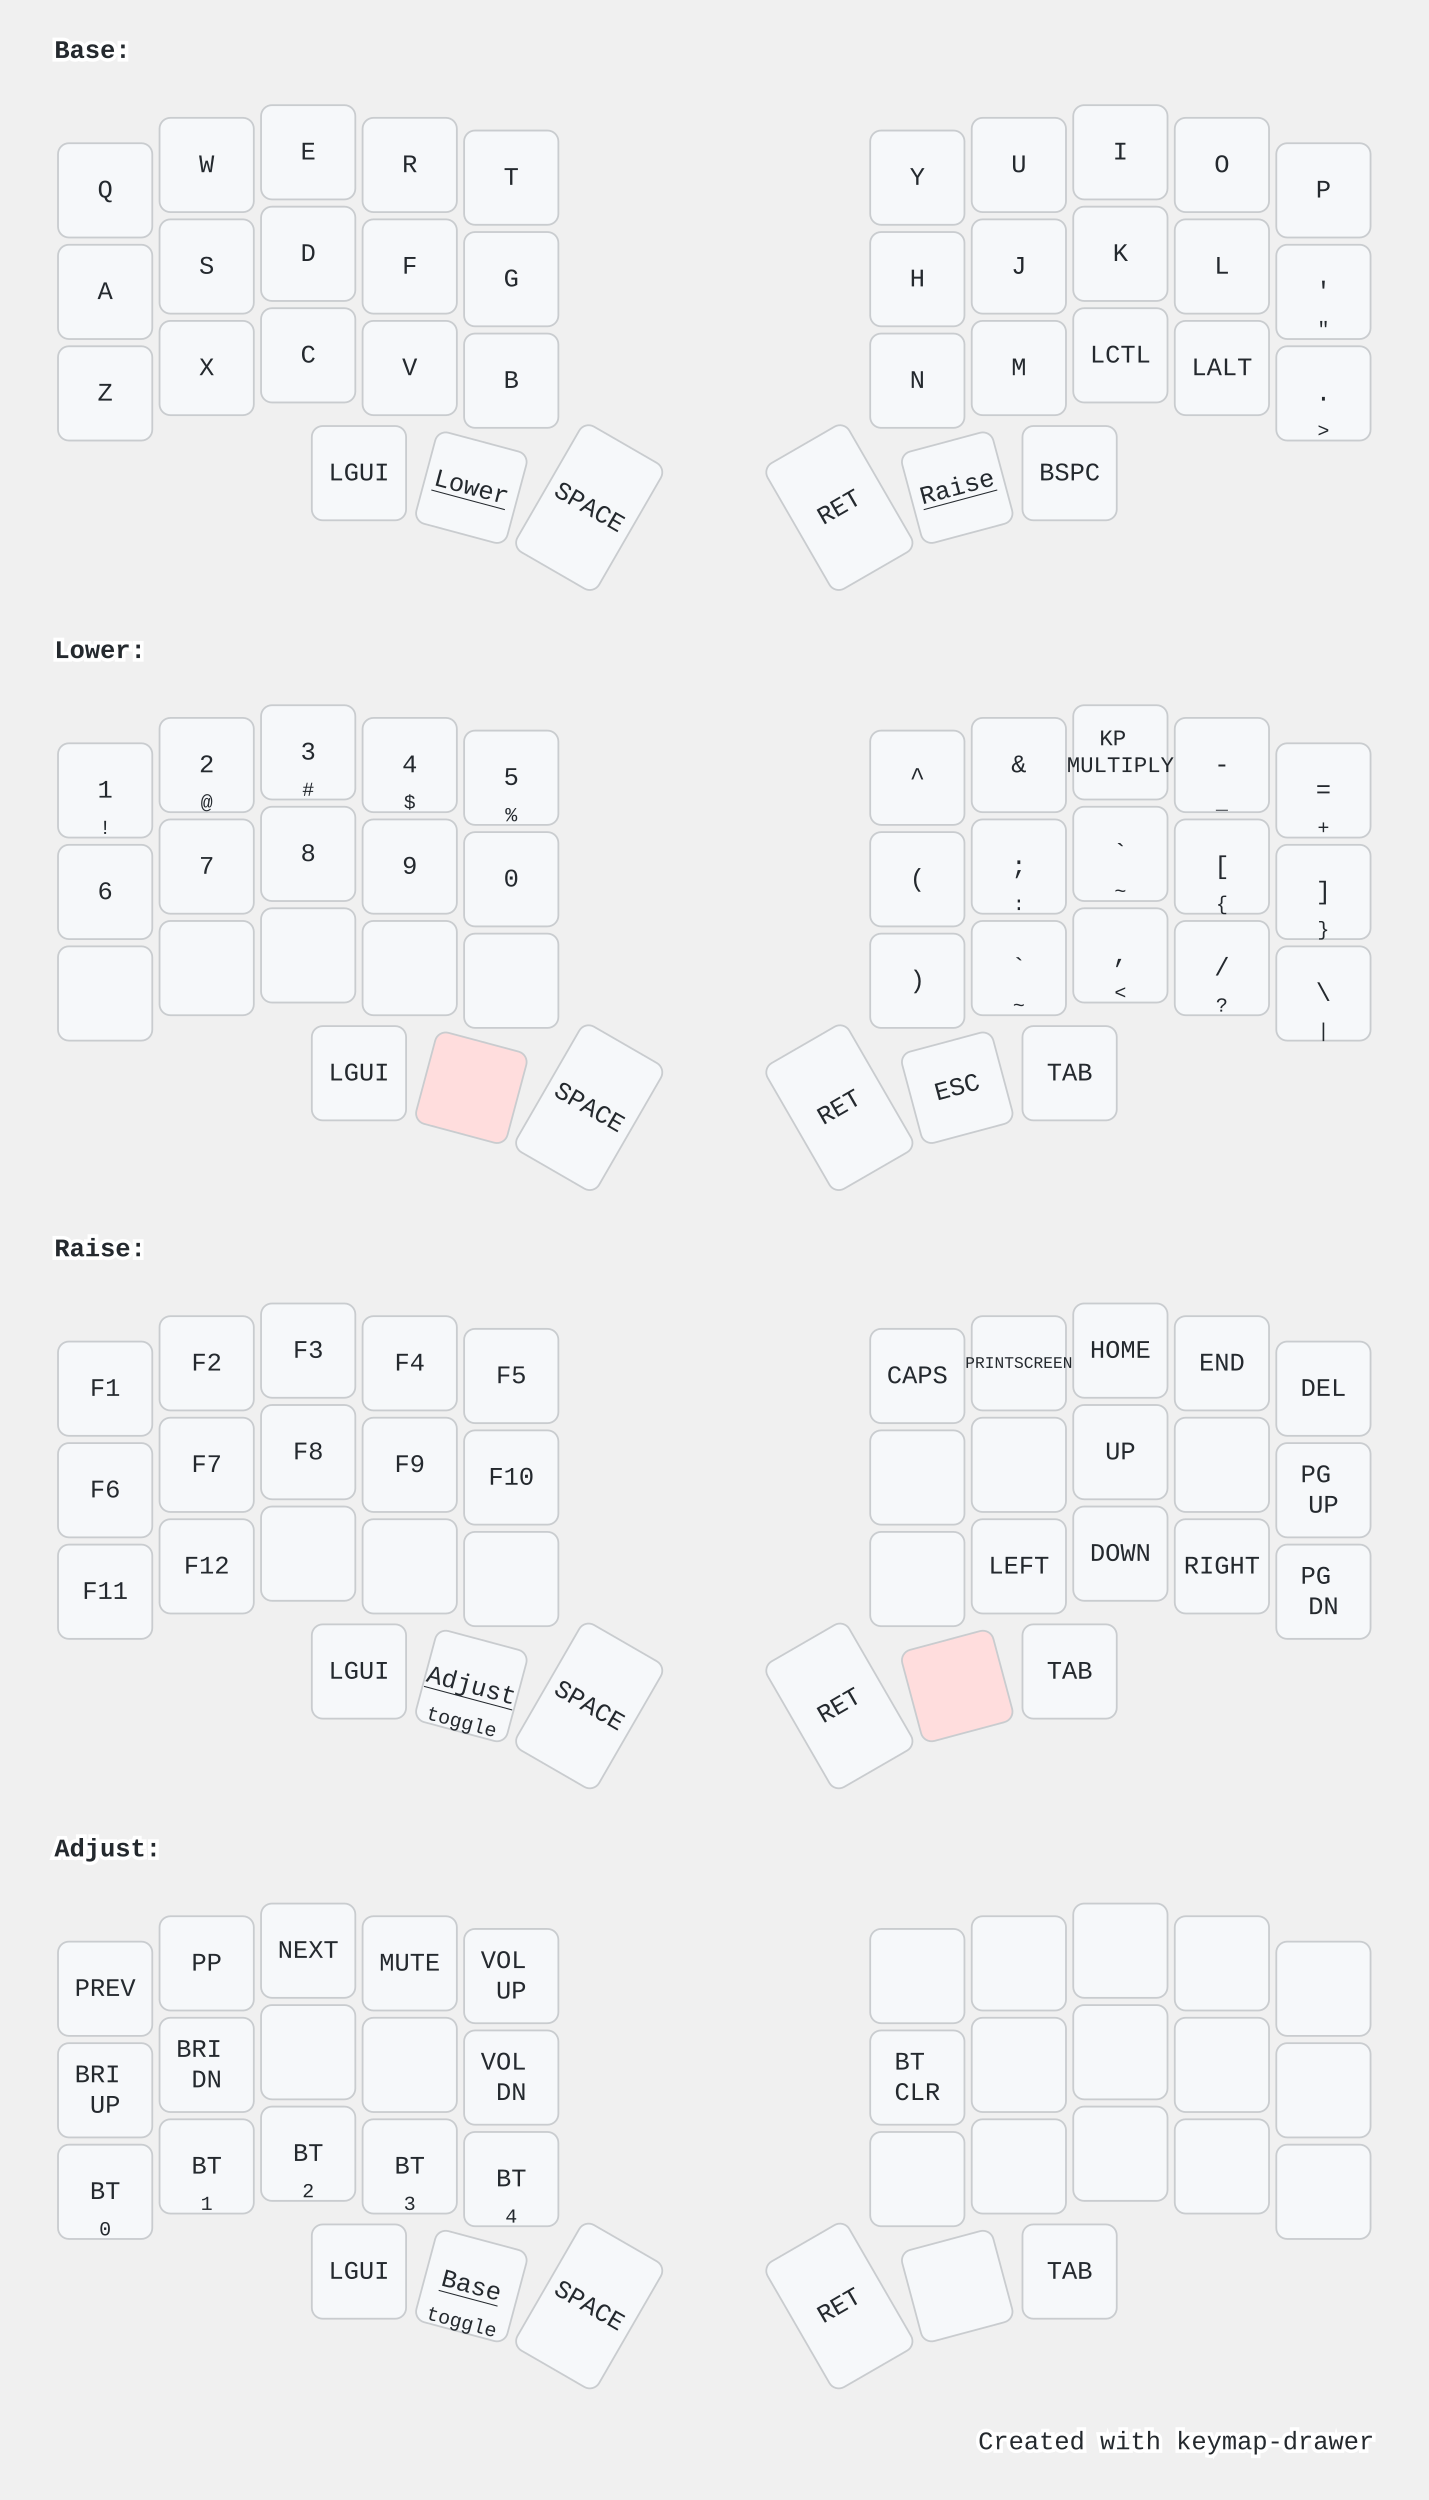
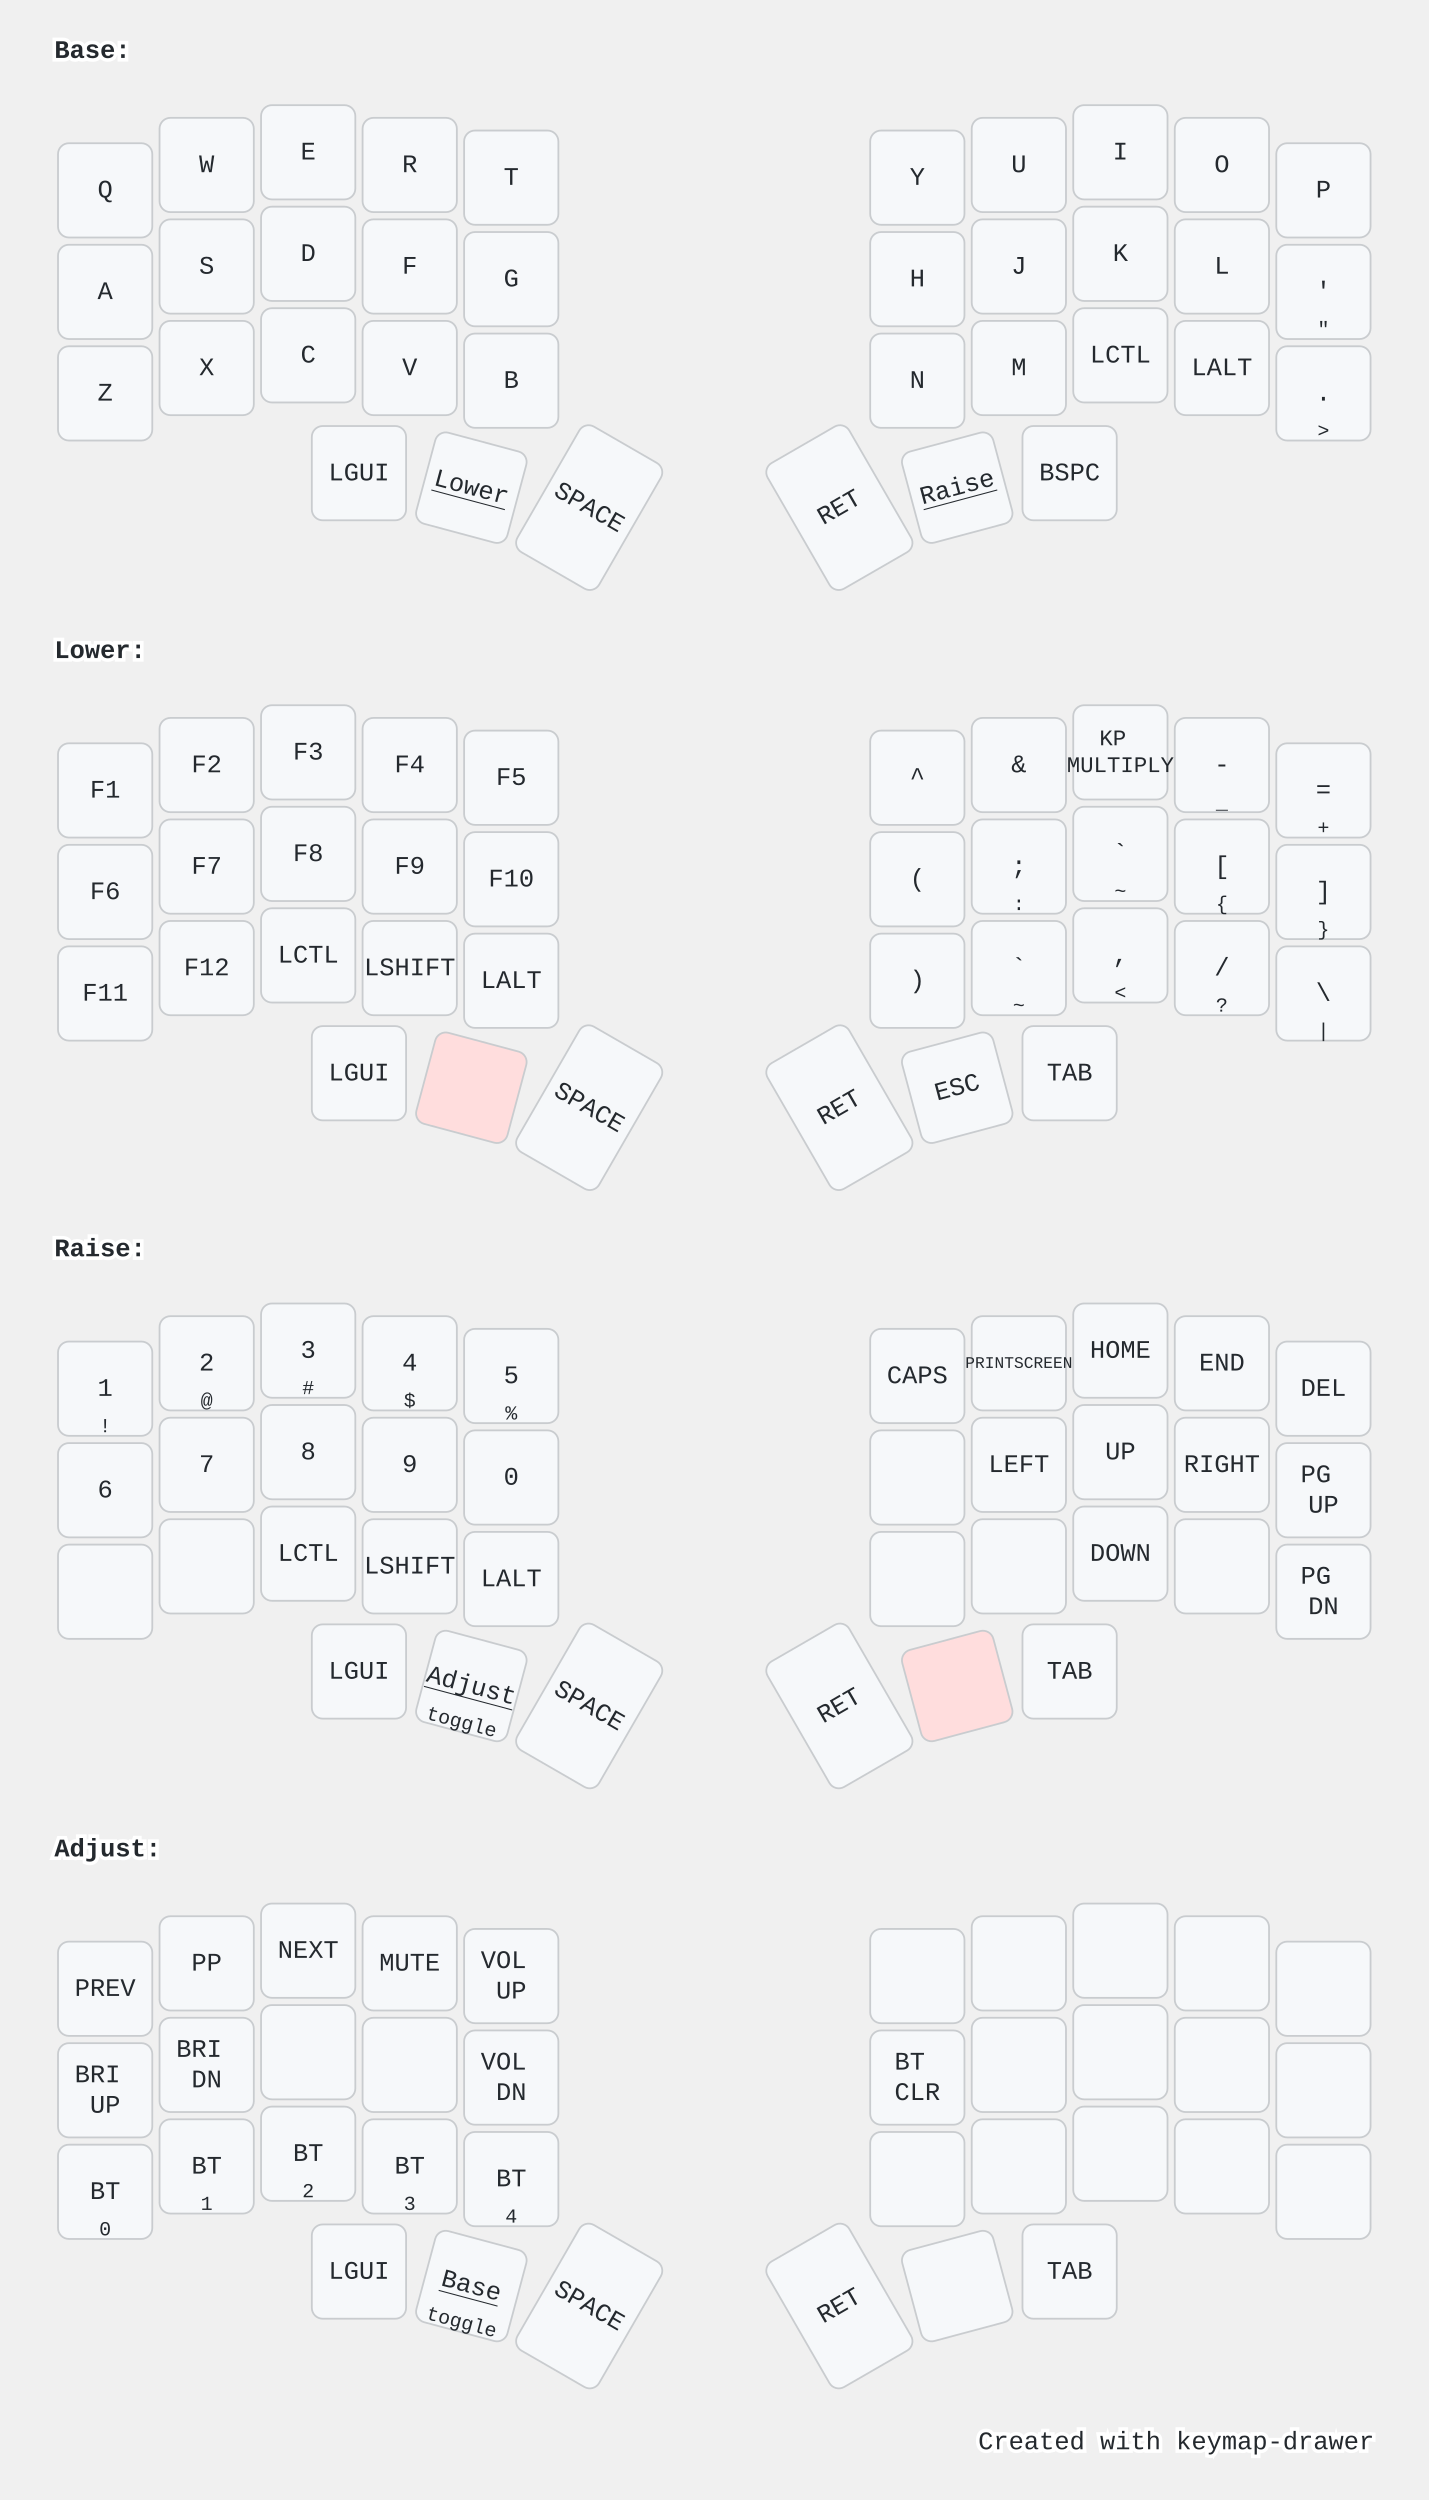
<svg xmlns="http://www.w3.org/2000/svg" width="788" height="1379" viewBox="0 0 788 1379" class="keymap">
  <style>/* inherit to force styles through use tags */
svg path {
    fill: inherit;
}

/* font and background color specifications */
svg.keymap {
    font-family: SFMono-Regular,Consolas,Liberation Mono,Menlo,monospace;
    font-size: 14px;
    font-kerning: normal;
    text-rendering: optimizeLegibility;
    fill: #24292e;
}

/* default key styling */
rect.key {
    fill: #f6f8fa;
}

rect.key, rect.combo {
    stroke: #c9cccf;
    stroke-width: 1;
}

/* default key side styling, only used is draw_key_sides is set */
rect.side {
    filter: brightness(90%);
}

/* color accent for combo boxes */
rect.combo, rect.combo-separate {
    fill: #cdf;
}

/* color accent for held keys */
rect.held, rect.combo.held {
    fill: #fdd;
}

/* color accent for ghost (optional) keys */
rect.ghost, rect.combo.ghost {
    stroke-dasharray: 4, 4;
    stroke-width: 2;
}

text {
    text-anchor: middle;
    dominant-baseline: middle;
}

/* styling for layer labels */
text.label {
    font-weight: bold;
    text-anchor: start;
    stroke: white;
    stroke-width: 4;
    paint-order: stroke;
}

/* styling for optional footer */
text.footer {
    text-anchor: end;
    dominant-baseline: auto;
    stroke: white;
    stroke-width: 4;
    paint-order: stroke;
}

/* styling for combo tap, and key hold/shifted label text */
text.combo, text.hold, text.shifted {
    font-size: 11px;
}

text.hold {
    text-anchor: middle;
    dominant-baseline: auto;
}

text.shifted {
    text-anchor: middle;
    dominant-baseline: hanging;
}

text.layer-activator {
    text-decoration: underline;
}

/* styling for hold/shifted label text in combo box */
text.combo.hold, text.combo.shifted {
    font-size: 8px;
}

/* lighter symbol for transparent keys */
text.trans {
    fill: #7b7e81;
}

/* styling for combo dendrons */
path.combo {
    stroke-width: 1;
    stroke: gray;
    fill: none;
}

/* Start Tabler Icons Cleanup */
/* cannot use height/width with glyphs */
.icon-tabler &gt; path {
    fill: inherit;
    stroke: inherit;
    stroke-width: 2;
}
/* hide tabler's default box */
.icon-tabler &gt; path[stroke="none"][fill="none"] {
    visibility: hidden;
}
/* End Tabler Icons Cleanup */

@media (prefers-color-scheme: dark) {
svg.keymap { fill: #d1d6db; }
rect.key { fill: #3f4750; }
rect.key, rect.combo { stroke: #60666c; }
rect.combo, rect.combo-separate { fill: #1f3d7a; }
rect.held, rect.combo.held { fill: #854747; }
text.label, text.footer { stroke: black; }
text.trans { fill: #7e8184; }
path.combo { stroke: #7f7f7f; }

}</style>
  <g transform="translate(30, 0)" class="layer-Base">
    <text x="0" y="28" class="label" id="Base">Base:</text>
    <g transform="translate(0, 56)">
      <g transform="translate(28, 49)" class="key keypos-0">
        <rect rx="6" ry="6" x="-26" y="-26" width="52" height="52" class="key" />
        <text x="0" y="0" class="key tap">Q</text>
      </g>
      <g transform="translate(84, 35)" class="key keypos-1">
        <rect rx="6" ry="6" x="-26" y="-26" width="52" height="52" class="key" />
        <text x="0" y="0" class="key tap">W</text>
      </g>
      <g transform="translate(140, 28)" class="key keypos-2">
        <rect rx="6" ry="6" x="-26" y="-26" width="52" height="52" class="key" />
        <text x="0" y="0" class="key tap">E</text>
      </g>
      <g transform="translate(196, 35)" class="key keypos-3">
        <rect rx="6" ry="6" x="-26" y="-26" width="52" height="52" class="key" />
        <text x="0" y="0" class="key tap">R</text>
      </g>
      <g transform="translate(252, 42)" class="key keypos-4">
        <rect rx="6" ry="6" x="-26" y="-26" width="52" height="52" class="key" />
        <text x="0" y="0" class="key tap">T</text>
      </g>
      <g transform="translate(476, 42)" class="key keypos-5">
        <rect rx="6" ry="6" x="-26" y="-26" width="52" height="52" class="key" />
        <text x="0" y="0" class="key tap">Y</text>
      </g>
      <g transform="translate(532, 35)" class="key keypos-6">
        <rect rx="6" ry="6" x="-26" y="-26" width="52" height="52" class="key" />
        <text x="0" y="0" class="key tap">U</text>
      </g>
      <g transform="translate(588, 28)" class="key keypos-7">
        <rect rx="6" ry="6" x="-26" y="-26" width="52" height="52" class="key" />
        <text x="0" y="0" class="key tap">I</text>
      </g>
      <g transform="translate(644, 35)" class="key keypos-8">
        <rect rx="6" ry="6" x="-26" y="-26" width="52" height="52" class="key" />
        <text x="0" y="0" class="key tap">O</text>
      </g>
      <g transform="translate(700, 49)" class="key keypos-9">
        <rect rx="6" ry="6" x="-26" y="-26" width="52" height="52" class="key" />
        <text x="0" y="0" class="key tap">P</text>
      </g>
      <g transform="translate(28, 105)" class="key keypos-10">
        <rect rx="6" ry="6" x="-26" y="-26" width="52" height="52" class="key" />
        <text x="0" y="0" class="key tap">A</text>
      </g>
      <g transform="translate(84, 91)" class="key keypos-11">
        <rect rx="6" ry="6" x="-26" y="-26" width="52" height="52" class="key" />
        <text x="0" y="0" class="key tap">S</text>
      </g>
      <g transform="translate(140, 84)" class="key keypos-12">
        <rect rx="6" ry="6" x="-26" y="-26" width="52" height="52" class="key" />
        <text x="0" y="0" class="key tap">D</text>
      </g>
      <g transform="translate(196, 91)" class="key keypos-13">
        <rect rx="6" ry="6" x="-26" y="-26" width="52" height="52" class="key" />
        <text x="0" y="0" class="key tap">F</text>
      </g>
      <g transform="translate(252, 98)" class="key keypos-14">
        <rect rx="6" ry="6" x="-26" y="-26" width="52" height="52" class="key" />
        <text x="0" y="0" class="key tap">G</text>
      </g>
      <g transform="translate(476, 98)" class="key keypos-15">
        <rect rx="6" ry="6" x="-26" y="-26" width="52" height="52" class="key" />
        <text x="0" y="0" class="key tap">H</text>
      </g>
      <g transform="translate(532, 91)" class="key keypos-16">
        <rect rx="6" ry="6" x="-26" y="-26" width="52" height="52" class="key" />
        <text x="0" y="0" class="key tap">J</text>
      </g>
      <g transform="translate(588, 84)" class="key keypos-17">
        <rect rx="6" ry="6" x="-26" y="-26" width="52" height="52" class="key" />
        <text x="0" y="0" class="key tap">K</text>
      </g>
      <g transform="translate(644, 91)" class="key keypos-18">
        <rect rx="6" ry="6" x="-26" y="-26" width="52" height="52" class="key" />
        <text x="0" y="0" class="key tap">L</text>
      </g>
      <g transform="translate(700, 105)" class="key keypos-19">
        <rect rx="6" ry="6" x="-26" y="-26" width="52" height="52" class="key" />
        <text x="0" y="0" class="key tap">'</text>
        <text x="0" y="24" class="key hold">"</text>
      </g>
      <g transform="translate(28, 161)" class="key keypos-20">
        <rect rx="6" ry="6" x="-26" y="-26" width="52" height="52" class="key" />
        <text x="0" y="0" class="key tap">Z</text>
      </g>
      <g transform="translate(84, 147)" class="key keypos-21">
        <rect rx="6" ry="6" x="-26" y="-26" width="52" height="52" class="key" />
        <text x="0" y="0" class="key tap">X</text>
      </g>
      <g transform="translate(140, 140)" class="key keypos-22">
        <rect rx="6" ry="6" x="-26" y="-26" width="52" height="52" class="key" />
        <text x="0" y="0" class="key tap">C</text>
      </g>
      <g transform="translate(196, 147)" class="key keypos-23">
        <rect rx="6" ry="6" x="-26" y="-26" width="52" height="52" class="key" />
        <text x="0" y="0" class="key tap">V</text>
      </g>
      <g transform="translate(252, 154)" class="key keypos-24">
        <rect rx="6" ry="6" x="-26" y="-26" width="52" height="52" class="key" />
        <text x="0" y="0" class="key tap">B</text>
      </g>
      <g transform="translate(476, 154)" class="key keypos-25">
        <rect rx="6" ry="6" x="-26" y="-26" width="52" height="52" class="key" />
        <text x="0" y="0" class="key tap">N</text>
      </g>
      <g transform="translate(532, 147)" class="key keypos-26">
        <rect rx="6" ry="6" x="-26" y="-26" width="52" height="52" class="key" />
        <text x="0" y="0" class="key tap">M</text>
      </g>
      <g transform="translate(588, 140)" class="key keypos-27">
        <rect rx="6" ry="6" x="-26" y="-26" width="52" height="52" class="key" />
        <text x="0" y="0" class="key tap">LCTL</text>
      </g>
      <g transform="translate(644, 147)" class="key keypos-28">
        <rect rx="6" ry="6" x="-26" y="-26" width="52" height="52" class="key" />
        <text x="0" y="0" class="key tap">LALT</text>
      </g>
      <g transform="translate(700, 161)" class="key keypos-29">
        <rect rx="6" ry="6" x="-26" y="-26" width="52" height="52" class="key" />
        <text x="0" y="0" class="key tap">.</text>
        <text x="0" y="24" class="key hold">&gt;</text>
      </g>
      <g transform="translate(168, 205)" class="key keypos-30">
        <rect rx="6" ry="6" x="-26" y="-26" width="52" height="52" class="key" />
        <text x="0" y="0" class="key tap">LGUI</text>
      </g>
      <g transform="translate(230, 213) rotate(15.0)" class="key keypos-31">
        <rect rx="6" ry="6" x="-26" y="-26" width="52" height="52" class="key" />
        <a href="#Lower">
          <text x="0" y="0" class="key tap layer-activator">Lower</text>
        </a>
      </g>
      <g transform="translate(295, 224) rotate(30.0)" class="key keypos-32">
        <rect rx="6" ry="6" x="-26" y="-40" width="52" height="80" class="key" />
        <text x="0" y="0" class="key tap">SPACE</text>
      </g>
      <g transform="translate(433, 224) rotate(-30.0)" class="key keypos-33">
        <rect rx="6" ry="6" x="-26" y="-40" width="52" height="80" class="key" />
        <text x="0" y="0" class="key tap">RET</text>
      </g>
      <g transform="translate(498, 213) rotate(-15.0)" class="key keypos-34">
        <rect rx="6" ry="6" x="-26" y="-26" width="52" height="52" class="key" />
        <a href="#Raise">
          <text x="0" y="0" class="key tap layer-activator">Raise</text>
        </a>
      </g>
      <g transform="translate(560, 205)" class="key keypos-35">
        <rect rx="6" ry="6" x="-26" y="-26" width="52" height="52" class="key" />
        <text x="0" y="0" class="key tap">BSPC</text>
      </g>
    </g>
  </g>
  <g transform="translate(30, 331)" class="layer-Lower">
    <text x="0" y="28" class="label" id="Lower">Lower:</text>
    <g transform="translate(0, 56)">
      <g transform="translate(28, 49)" class="key keypos-0">
        <rect rx="6" ry="6" x="-26" y="-26" width="52" height="52" class="key" />
-         <text x="0" y="0" class="key tap">1</text>
-         <text x="0" y="24" class="key hold">!</text>
+         <text x="0" y="0" class="key tap">F1</text>
      </g>
      <g transform="translate(84, 35)" class="key keypos-1">
        <rect rx="6" ry="6" x="-26" y="-26" width="52" height="52" class="key" />
-         <text x="0" y="0" class="key tap">2</text>
-         <text x="0" y="24" class="key hold">@</text>
+         <text x="0" y="0" class="key tap">F2</text>
      </g>
      <g transform="translate(140, 28)" class="key keypos-2">
        <rect rx="6" ry="6" x="-26" y="-26" width="52" height="52" class="key" />
-         <text x="0" y="0" class="key tap">3</text>
-         <text x="0" y="24" class="key hold">#</text>
+         <text x="0" y="0" class="key tap">F3</text>
      </g>
      <g transform="translate(196, 35)" class="key keypos-3">
        <rect rx="6" ry="6" x="-26" y="-26" width="52" height="52" class="key" />
-         <text x="0" y="0" class="key tap">4</text>
-         <text x="0" y="24" class="key hold">$</text>
+         <text x="0" y="0" class="key tap">F4</text>
      </g>
      <g transform="translate(252, 42)" class="key keypos-4">
        <rect rx="6" ry="6" x="-26" y="-26" width="52" height="52" class="key" />
-         <text x="0" y="0" class="key tap">5</text>
-         <text x="0" y="24" class="key hold">%</text>
+         <text x="0" y="0" class="key tap">F5</text>
      </g>
      <g transform="translate(476, 42)" class="key keypos-5">
        <rect rx="6" ry="6" x="-26" y="-26" width="52" height="52" class="key" />
        <text x="0" y="0" class="key tap">^</text>
      </g>
      <g transform="translate(532, 35)" class="key keypos-6">
        <rect rx="6" ry="6" x="-26" y="-26" width="52" height="52" class="key" />
        <text x="0" y="0" class="key tap">&amp;</text>
      </g>
      <g transform="translate(588, 28)" class="key keypos-7">
        <rect rx="6" ry="6" x="-26" y="-26" width="52" height="52" class="key" />
        <text x="0" y="0" class="key tap">
          <tspan x="0" dy="-0.6em" style="font-size: 88%">KP</tspan>
          <tspan x="0" dy="1.2em" style="font-size: 88%">MULTIPLY</tspan>
        </text>
      </g>
      <g transform="translate(644, 35)" class="key keypos-8">
        <rect rx="6" ry="6" x="-26" y="-26" width="52" height="52" class="key" />
        <text x="0" y="0" class="key tap">-</text>
        <text x="0" y="24" class="key hold">_</text>
      </g>
      <g transform="translate(700, 49)" class="key keypos-9">
        <rect rx="6" ry="6" x="-26" y="-26" width="52" height="52" class="key" />
        <text x="0" y="0" class="key tap">=</text>
        <text x="0" y="24" class="key hold">+</text>
      </g>
      <g transform="translate(28, 105)" class="key keypos-10">
        <rect rx="6" ry="6" x="-26" y="-26" width="52" height="52" class="key" />
-         <text x="0" y="0" class="key tap">6</text>
+         <text x="0" y="0" class="key tap">F6</text>
      </g>
      <g transform="translate(84, 91)" class="key keypos-11">
        <rect rx="6" ry="6" x="-26" y="-26" width="52" height="52" class="key" />
-         <text x="0" y="0" class="key tap">7</text>
+         <text x="0" y="0" class="key tap">F7</text>
      </g>
      <g transform="translate(140, 84)" class="key keypos-12">
        <rect rx="6" ry="6" x="-26" y="-26" width="52" height="52" class="key" />
-         <text x="0" y="0" class="key tap">8</text>
+         <text x="0" y="0" class="key tap">F8</text>
      </g>
      <g transform="translate(196, 91)" class="key keypos-13">
        <rect rx="6" ry="6" x="-26" y="-26" width="52" height="52" class="key" />
-         <text x="0" y="0" class="key tap">9</text>
+         <text x="0" y="0" class="key tap">F9</text>
      </g>
      <g transform="translate(252, 98)" class="key keypos-14">
        <rect rx="6" ry="6" x="-26" y="-26" width="52" height="52" class="key" />
-         <text x="0" y="0" class="key tap">0</text>
+         <text x="0" y="0" class="key tap">F10</text>
      </g>
      <g transform="translate(476, 98)" class="key keypos-15">
        <rect rx="6" ry="6" x="-26" y="-26" width="52" height="52" class="key" />
        <text x="0" y="0" class="key tap">(</text>
      </g>
      <g transform="translate(532, 91)" class="key keypos-16">
        <rect rx="6" ry="6" x="-26" y="-26" width="52" height="52" class="key" />
        <text x="0" y="0" class="key tap">;</text>
        <text x="0" y="24" class="key hold">:</text>
      </g>
      <g transform="translate(588, 84)" class="key keypos-17">
        <rect rx="6" ry="6" x="-26" y="-26" width="52" height="52" class="key" />
        <text x="0" y="0" class="key tap">`</text>
        <text x="0" y="24" class="key hold">~</text>
      </g>
      <g transform="translate(644, 91)" class="key keypos-18">
        <rect rx="6" ry="6" x="-26" y="-26" width="52" height="52" class="key" />
        <text x="0" y="0" class="key tap">[</text>
        <text x="0" y="24" class="key hold">{</text>
      </g>
      <g transform="translate(700, 105)" class="key keypos-19">
        <rect rx="6" ry="6" x="-26" y="-26" width="52" height="52" class="key" />
        <text x="0" y="0" class="key tap">]</text>
        <text x="0" y="24" class="key hold">}</text>
      </g>
      <g transform="translate(28, 161)" class="key keypos-20">
        <rect rx="6" ry="6" x="-26" y="-26" width="52" height="52" class="key" />
+         <text x="0" y="0" class="key tap">F11</text>
      </g>
      <g transform="translate(84, 147)" class="key keypos-21">
        <rect rx="6" ry="6" x="-26" y="-26" width="52" height="52" class="key" />
+         <text x="0" y="0" class="key tap">F12</text>
      </g>
      <g transform="translate(140, 140)" class="key keypos-22">
        <rect rx="6" ry="6" x="-26" y="-26" width="52" height="52" class="key" />
+         <text x="0" y="0" class="key tap">LCTL</text>
      </g>
      <g transform="translate(196, 147)" class="key keypos-23">
        <rect rx="6" ry="6" x="-26" y="-26" width="52" height="52" class="key" />
+         <text x="0" y="0" class="key tap">LSHIFT</text>
      </g>
      <g transform="translate(252, 154)" class="key keypos-24">
        <rect rx="6" ry="6" x="-26" y="-26" width="52" height="52" class="key" />
+         <text x="0" y="0" class="key tap">LALT</text>
      </g>
      <g transform="translate(476, 154)" class="key keypos-25">
        <rect rx="6" ry="6" x="-26" y="-26" width="52" height="52" class="key" />
        <text x="0" y="0" class="key tap">)</text>
      </g>
      <g transform="translate(532, 147)" class="key keypos-26">
        <rect rx="6" ry="6" x="-26" y="-26" width="52" height="52" class="key" />
        <text x="0" y="0" class="key tap">`</text>
        <text x="0" y="24" class="key hold">~</text>
      </g>
      <g transform="translate(588, 140)" class="key keypos-27">
        <rect rx="6" ry="6" x="-26" y="-26" width="52" height="52" class="key" />
        <text x="0" y="0" class="key tap">,</text>
        <text x="0" y="24" class="key hold">&lt;</text>
      </g>
      <g transform="translate(644, 147)" class="key keypos-28">
        <rect rx="6" ry="6" x="-26" y="-26" width="52" height="52" class="key" />
        <text x="0" y="0" class="key tap">/</text>
        <text x="0" y="24" class="key hold">?</text>
      </g>
      <g transform="translate(700, 161)" class="key keypos-29">
        <rect rx="6" ry="6" x="-26" y="-26" width="52" height="52" class="key" />
        <text x="0" y="0" class="key tap">\</text>
        <text x="0" y="24" class="key hold">|</text>
      </g>
      <g transform="translate(168, 205)" class="key keypos-30">
        <rect rx="6" ry="6" x="-26" y="-26" width="52" height="52" class="key" />
        <text x="0" y="0" class="key tap">LGUI</text>
      </g>
      <g transform="translate(230, 213) rotate(15.0)" class="key held keypos-31">
        <rect rx="6" ry="6" x="-26" y="-26" width="52" height="52" class="key held" />
      </g>
      <g transform="translate(295, 224) rotate(30.0)" class="key keypos-32">
        <rect rx="6" ry="6" x="-26" y="-40" width="52" height="80" class="key" />
        <text x="0" y="0" class="key tap">SPACE</text>
      </g>
      <g transform="translate(433, 224) rotate(-30.0)" class="key keypos-33">
        <rect rx="6" ry="6" x="-26" y="-40" width="52" height="80" class="key" />
        <text x="0" y="0" class="key tap">RET</text>
      </g>
      <g transform="translate(498, 213) rotate(-15.0)" class="key keypos-34">
        <rect rx="6" ry="6" x="-26" y="-26" width="52" height="52" class="key" />
        <text x="0" y="0" class="key tap">ESC</text>
      </g>
      <g transform="translate(560, 205)" class="key keypos-35">
        <rect rx="6" ry="6" x="-26" y="-26" width="52" height="52" class="key" />
        <text x="0" y="0" class="key tap">TAB</text>
      </g>
    </g>
  </g>
  <g transform="translate(30, 661)" class="layer-Raise">
    <text x="0" y="28" class="label" id="Raise">Raise:</text>
    <g transform="translate(0, 56)">
      <g transform="translate(28, 49)" class="key keypos-0">
        <rect rx="6" ry="6" x="-26" y="-26" width="52" height="52" class="key" />
-         <text x="0" y="0" class="key tap">F1</text>
+         <text x="0" y="0" class="key tap">1</text>
+         <text x="0" y="24" class="key hold">!</text>
      </g>
      <g transform="translate(84, 35)" class="key keypos-1">
        <rect rx="6" ry="6" x="-26" y="-26" width="52" height="52" class="key" />
-         <text x="0" y="0" class="key tap">F2</text>
+         <text x="0" y="0" class="key tap">2</text>
+         <text x="0" y="24" class="key hold">@</text>
      </g>
      <g transform="translate(140, 28)" class="key keypos-2">
        <rect rx="6" ry="6" x="-26" y="-26" width="52" height="52" class="key" />
-         <text x="0" y="0" class="key tap">F3</text>
+         <text x="0" y="0" class="key tap">3</text>
+         <text x="0" y="24" class="key hold">#</text>
      </g>
      <g transform="translate(196, 35)" class="key keypos-3">
        <rect rx="6" ry="6" x="-26" y="-26" width="52" height="52" class="key" />
-         <text x="0" y="0" class="key tap">F4</text>
+         <text x="0" y="0" class="key tap">4</text>
+         <text x="0" y="24" class="key hold">$</text>
      </g>
      <g transform="translate(252, 42)" class="key keypos-4">
        <rect rx="6" ry="6" x="-26" y="-26" width="52" height="52" class="key" />
-         <text x="0" y="0" class="key tap">F5</text>
+         <text x="0" y="0" class="key tap">5</text>
+         <text x="0" y="24" class="key hold">%</text>
      </g>
      <g transform="translate(476, 42)" class="key keypos-5">
        <rect rx="6" ry="6" x="-26" y="-26" width="52" height="52" class="key" />
        <text x="0" y="0" class="key tap">CAPS</text>
      </g>
      <g transform="translate(532, 35)" class="key keypos-6">
        <rect rx="6" ry="6" x="-26" y="-26" width="52" height="52" class="key" />
        <text x="0" y="0" class="key tap">
          <tspan style="font-size: 64%">PRINTSCREEN</tspan>
        </text>
      </g>
      <g transform="translate(588, 28)" class="key keypos-7">
        <rect rx="6" ry="6" x="-26" y="-26" width="52" height="52" class="key" />
        <text x="0" y="0" class="key tap">HOME</text>
      </g>
      <g transform="translate(644, 35)" class="key keypos-8">
        <rect rx="6" ry="6" x="-26" y="-26" width="52" height="52" class="key" />
        <text x="0" y="0" class="key tap">END</text>
      </g>
      <g transform="translate(700, 49)" class="key keypos-9">
        <rect rx="6" ry="6" x="-26" y="-26" width="52" height="52" class="key" />
        <text x="0" y="0" class="key tap">DEL</text>
      </g>
      <g transform="translate(28, 105)" class="key keypos-10">
        <rect rx="6" ry="6" x="-26" y="-26" width="52" height="52" class="key" />
-         <text x="0" y="0" class="key tap">F6</text>
+         <text x="0" y="0" class="key tap">6</text>
      </g>
      <g transform="translate(84, 91)" class="key keypos-11">
        <rect rx="6" ry="6" x="-26" y="-26" width="52" height="52" class="key" />
-         <text x="0" y="0" class="key tap">F7</text>
+         <text x="0" y="0" class="key tap">7</text>
      </g>
      <g transform="translate(140, 84)" class="key keypos-12">
        <rect rx="6" ry="6" x="-26" y="-26" width="52" height="52" class="key" />
-         <text x="0" y="0" class="key tap">F8</text>
+         <text x="0" y="0" class="key tap">8</text>
      </g>
      <g transform="translate(196, 91)" class="key keypos-13">
        <rect rx="6" ry="6" x="-26" y="-26" width="52" height="52" class="key" />
-         <text x="0" y="0" class="key tap">F9</text>
+         <text x="0" y="0" class="key tap">9</text>
      </g>
      <g transform="translate(252, 98)" class="key keypos-14">
        <rect rx="6" ry="6" x="-26" y="-26" width="52" height="52" class="key" />
-         <text x="0" y="0" class="key tap">F10</text>
+         <text x="0" y="0" class="key tap">0</text>
      </g>
      <g transform="translate(476, 98)" class="key keypos-15">
        <rect rx="6" ry="6" x="-26" y="-26" width="52" height="52" class="key" />
      </g>
      <g transform="translate(532, 91)" class="key keypos-16">
        <rect rx="6" ry="6" x="-26" y="-26" width="52" height="52" class="key" />
+         <text x="0" y="0" class="key tap">LEFT</text>
      </g>
      <g transform="translate(588, 84)" class="key keypos-17">
        <rect rx="6" ry="6" x="-26" y="-26" width="52" height="52" class="key" />
        <text x="0" y="0" class="key tap">UP</text>
      </g>
      <g transform="translate(644, 91)" class="key keypos-18">
        <rect rx="6" ry="6" x="-26" y="-26" width="52" height="52" class="key" />
+         <text x="0" y="0" class="key tap">RIGHT</text>
      </g>
      <g transform="translate(700, 105)" class="key keypos-19">
        <rect rx="6" ry="6" x="-26" y="-26" width="52" height="52" class="key" />
        <text x="0" y="0" class="key tap">
          <tspan x="0" dy="-0.6em">PG</tspan>
          <tspan x="0" dy="1.2em">UP</tspan>
        </text>
      </g>
      <g transform="translate(28, 161)" class="key keypos-20">
        <rect rx="6" ry="6" x="-26" y="-26" width="52" height="52" class="key" />
-         <text x="0" y="0" class="key tap">F11</text>
      </g>
      <g transform="translate(84, 147)" class="key keypos-21">
        <rect rx="6" ry="6" x="-26" y="-26" width="52" height="52" class="key" />
-         <text x="0" y="0" class="key tap">F12</text>
      </g>
      <g transform="translate(140, 140)" class="key keypos-22">
        <rect rx="6" ry="6" x="-26" y="-26" width="52" height="52" class="key" />
+         <text x="0" y="0" class="key tap">LCTL</text>
      </g>
      <g transform="translate(196, 147)" class="key keypos-23">
        <rect rx="6" ry="6" x="-26" y="-26" width="52" height="52" class="key" />
+         <text x="0" y="0" class="key tap">LSHIFT</text>
      </g>
      <g transform="translate(252, 154)" class="key keypos-24">
        <rect rx="6" ry="6" x="-26" y="-26" width="52" height="52" class="key" />
+         <text x="0" y="0" class="key tap">LALT</text>
      </g>
      <g transform="translate(476, 154)" class="key keypos-25">
        <rect rx="6" ry="6" x="-26" y="-26" width="52" height="52" class="key" />
      </g>
      <g transform="translate(532, 147)" class="key keypos-26">
        <rect rx="6" ry="6" x="-26" y="-26" width="52" height="52" class="key" />
-         <text x="0" y="0" class="key tap">LEFT</text>
      </g>
      <g transform="translate(588, 140)" class="key keypos-27">
        <rect rx="6" ry="6" x="-26" y="-26" width="52" height="52" class="key" />
        <text x="0" y="0" class="key tap">DOWN</text>
      </g>
      <g transform="translate(644, 147)" class="key keypos-28">
        <rect rx="6" ry="6" x="-26" y="-26" width="52" height="52" class="key" />
-         <text x="0" y="0" class="key tap">RIGHT</text>
      </g>
      <g transform="translate(700, 161)" class="key keypos-29">
        <rect rx="6" ry="6" x="-26" y="-26" width="52" height="52" class="key" />
        <text x="0" y="0" class="key tap">
          <tspan x="0" dy="-0.6em">PG</tspan>
          <tspan x="0" dy="1.2em">DN</tspan>
        </text>
      </g>
      <g transform="translate(168, 205)" class="key keypos-30">
        <rect rx="6" ry="6" x="-26" y="-26" width="52" height="52" class="key" />
        <text x="0" y="0" class="key tap">LGUI</text>
      </g>
      <g transform="translate(230, 213) rotate(15.0)" class="key keypos-31">
        <rect rx="6" ry="6" x="-26" y="-26" width="52" height="52" class="key" />
        <a href="#Adjust">
          <text x="0" y="0" class="key tap layer-activator">Adjust</text>
        </a>
        <text x="0" y="24" class="key hold">toggle</text>
      </g>
      <g transform="translate(295, 224) rotate(30.0)" class="key keypos-32">
        <rect rx="6" ry="6" x="-26" y="-40" width="52" height="80" class="key" />
        <text x="0" y="0" class="key tap">SPACE</text>
      </g>
      <g transform="translate(433, 224) rotate(-30.0)" class="key keypos-33">
        <rect rx="6" ry="6" x="-26" y="-40" width="52" height="80" class="key" />
        <text x="0" y="0" class="key tap">RET</text>
      </g>
      <g transform="translate(498, 213) rotate(-15.0)" class="key held keypos-34">
        <rect rx="6" ry="6" x="-26" y="-26" width="52" height="52" class="key held" />
      </g>
      <g transform="translate(560, 205)" class="key keypos-35">
        <rect rx="6" ry="6" x="-26" y="-26" width="52" height="52" class="key" />
        <text x="0" y="0" class="key tap">TAB</text>
      </g>
    </g>
  </g>
  <g transform="translate(30, 992)" class="layer-Adjust">
    <text x="0" y="28" class="label" id="Adjust">Adjust:</text>
    <g transform="translate(0, 56)">
      <g transform="translate(28, 49)" class="key keypos-0">
        <rect rx="6" ry="6" x="-26" y="-26" width="52" height="52" class="key" />
        <text x="0" y="0" class="key tap">PREV</text>
      </g>
      <g transform="translate(84, 35)" class="key keypos-1">
        <rect rx="6" ry="6" x="-26" y="-26" width="52" height="52" class="key" />
        <text x="0" y="0" class="key tap">PP</text>
      </g>
      <g transform="translate(140, 28)" class="key keypos-2">
        <rect rx="6" ry="6" x="-26" y="-26" width="52" height="52" class="key" />
        <text x="0" y="0" class="key tap">NEXT</text>
      </g>
      <g transform="translate(196, 35)" class="key keypos-3">
        <rect rx="6" ry="6" x="-26" y="-26" width="52" height="52" class="key" />
        <text x="0" y="0" class="key tap">MUTE</text>
      </g>
      <g transform="translate(252, 42)" class="key keypos-4">
        <rect rx="6" ry="6" x="-26" y="-26" width="52" height="52" class="key" />
        <text x="0" y="0" class="key tap">
          <tspan x="0" dy="-0.6em">VOL</tspan>
          <tspan x="0" dy="1.2em">UP</tspan>
        </text>
      </g>
      <g transform="translate(476, 42)" class="key keypos-5">
        <rect rx="6" ry="6" x="-26" y="-26" width="52" height="52" class="key" />
      </g>
      <g transform="translate(532, 35)" class="key keypos-6">
        <rect rx="6" ry="6" x="-26" y="-26" width="52" height="52" class="key" />
      </g>
      <g transform="translate(588, 28)" class="key keypos-7">
        <rect rx="6" ry="6" x="-26" y="-26" width="52" height="52" class="key" />
      </g>
      <g transform="translate(644, 35)" class="key keypos-8">
        <rect rx="6" ry="6" x="-26" y="-26" width="52" height="52" class="key" />
      </g>
      <g transform="translate(700, 49)" class="key keypos-9">
        <rect rx="6" ry="6" x="-26" y="-26" width="52" height="52" class="key" />
      </g>
      <g transform="translate(28, 105)" class="key keypos-10">
        <rect rx="6" ry="6" x="-26" y="-26" width="52" height="52" class="key" />
        <text x="0" y="0" class="key tap">
          <tspan x="0" dy="-0.6em">BRI</tspan>
          <tspan x="0" dy="1.2em">UP</tspan>
        </text>
      </g>
      <g transform="translate(84, 91)" class="key keypos-11">
        <rect rx="6" ry="6" x="-26" y="-26" width="52" height="52" class="key" />
        <text x="0" y="0" class="key tap">
          <tspan x="0" dy="-0.6em">BRI</tspan>
          <tspan x="0" dy="1.2em">DN</tspan>
        </text>
      </g>
      <g transform="translate(140, 84)" class="key keypos-12">
        <rect rx="6" ry="6" x="-26" y="-26" width="52" height="52" class="key" />
      </g>
      <g transform="translate(196, 91)" class="key keypos-13">
        <rect rx="6" ry="6" x="-26" y="-26" width="52" height="52" class="key" />
      </g>
      <g transform="translate(252, 98)" class="key keypos-14">
        <rect rx="6" ry="6" x="-26" y="-26" width="52" height="52" class="key" />
        <text x="0" y="0" class="key tap">
          <tspan x="0" dy="-0.6em">VOL</tspan>
          <tspan x="0" dy="1.2em">DN</tspan>
        </text>
      </g>
      <g transform="translate(476, 98)" class="key keypos-15">
        <rect rx="6" ry="6" x="-26" y="-26" width="52" height="52" class="key" />
        <text x="0" y="0" class="key tap">
          <tspan x="0" dy="-0.6em">BT</tspan>
          <tspan x="0" dy="1.2em">CLR</tspan>
        </text>
      </g>
      <g transform="translate(532, 91)" class="key keypos-16">
        <rect rx="6" ry="6" x="-26" y="-26" width="52" height="52" class="key" />
      </g>
      <g transform="translate(588, 84)" class="key keypos-17">
        <rect rx="6" ry="6" x="-26" y="-26" width="52" height="52" class="key" />
      </g>
      <g transform="translate(644, 91)" class="key keypos-18">
        <rect rx="6" ry="6" x="-26" y="-26" width="52" height="52" class="key" />
      </g>
      <g transform="translate(700, 105)" class="key keypos-19">
        <rect rx="6" ry="6" x="-26" y="-26" width="52" height="52" class="key" />
      </g>
      <g transform="translate(28, 161)" class="key keypos-20">
        <rect rx="6" ry="6" x="-26" y="-26" width="52" height="52" class="key" />
        <text x="0" y="0" class="key tap">BT</text>
        <text x="0" y="24" class="key hold">0</text>
      </g>
      <g transform="translate(84, 147)" class="key keypos-21">
        <rect rx="6" ry="6" x="-26" y="-26" width="52" height="52" class="key" />
        <text x="0" y="0" class="key tap">BT</text>
        <text x="0" y="24" class="key hold">1</text>
      </g>
      <g transform="translate(140, 140)" class="key keypos-22">
        <rect rx="6" ry="6" x="-26" y="-26" width="52" height="52" class="key" />
        <text x="0" y="0" class="key tap">BT</text>
        <text x="0" y="24" class="key hold">2</text>
      </g>
      <g transform="translate(196, 147)" class="key keypos-23">
        <rect rx="6" ry="6" x="-26" y="-26" width="52" height="52" class="key" />
        <text x="0" y="0" class="key tap">BT</text>
        <text x="0" y="24" class="key hold">3</text>
      </g>
      <g transform="translate(252, 154)" class="key keypos-24">
        <rect rx="6" ry="6" x="-26" y="-26" width="52" height="52" class="key" />
        <text x="0" y="0" class="key tap">BT</text>
        <text x="0" y="24" class="key hold">4</text>
      </g>
      <g transform="translate(476, 154)" class="key keypos-25">
        <rect rx="6" ry="6" x="-26" y="-26" width="52" height="52" class="key" />
      </g>
      <g transform="translate(532, 147)" class="key keypos-26">
        <rect rx="6" ry="6" x="-26" y="-26" width="52" height="52" class="key" />
      </g>
      <g transform="translate(588, 140)" class="key keypos-27">
        <rect rx="6" ry="6" x="-26" y="-26" width="52" height="52" class="key" />
      </g>
      <g transform="translate(644, 147)" class="key keypos-28">
        <rect rx="6" ry="6" x="-26" y="-26" width="52" height="52" class="key" />
      </g>
      <g transform="translate(700, 161)" class="key keypos-29">
        <rect rx="6" ry="6" x="-26" y="-26" width="52" height="52" class="key" />
      </g>
      <g transform="translate(168, 205)" class="key keypos-30">
        <rect rx="6" ry="6" x="-26" y="-26" width="52" height="52" class="key" />
        <text x="0" y="0" class="key tap">LGUI</text>
      </g>
      <g transform="translate(230, 213) rotate(15.0)" class="key keypos-31">
        <rect rx="6" ry="6" x="-26" y="-26" width="52" height="52" class="key" />
        <a href="#Base">
          <text x="0" y="0" class="key tap layer-activator">Base</text>
        </a>
        <text x="0" y="24" class="key hold">toggle</text>
      </g>
      <g transform="translate(295, 224) rotate(30.0)" class="key keypos-32">
        <rect rx="6" ry="6" x="-26" y="-40" width="52" height="80" class="key" />
        <text x="0" y="0" class="key tap">SPACE</text>
      </g>
      <g transform="translate(433, 224) rotate(-30.0)" class="key keypos-33">
        <rect rx="6" ry="6" x="-26" y="-40" width="52" height="80" class="key" />
        <text x="0" y="0" class="key tap">RET</text>
      </g>
      <g transform="translate(498, 213) rotate(-15.0)" class="key keypos-34">
        <rect rx="6" ry="6" x="-26" y="-26" width="52" height="52" class="key" />
      </g>
      <g transform="translate(560, 205)" class="key keypos-35">
        <rect rx="6" ry="6" x="-26" y="-26" width="52" height="52" class="key" />
        <text x="0" y="0" class="key tap">TAB</text>
      </g>
    </g>
  </g>
  <text x="758.0" y="1351.0" class="footer">Created with <a href="https://github.com/caksoylar/keymap-drawer">keymap-drawer</a>
  </text>
</svg>
